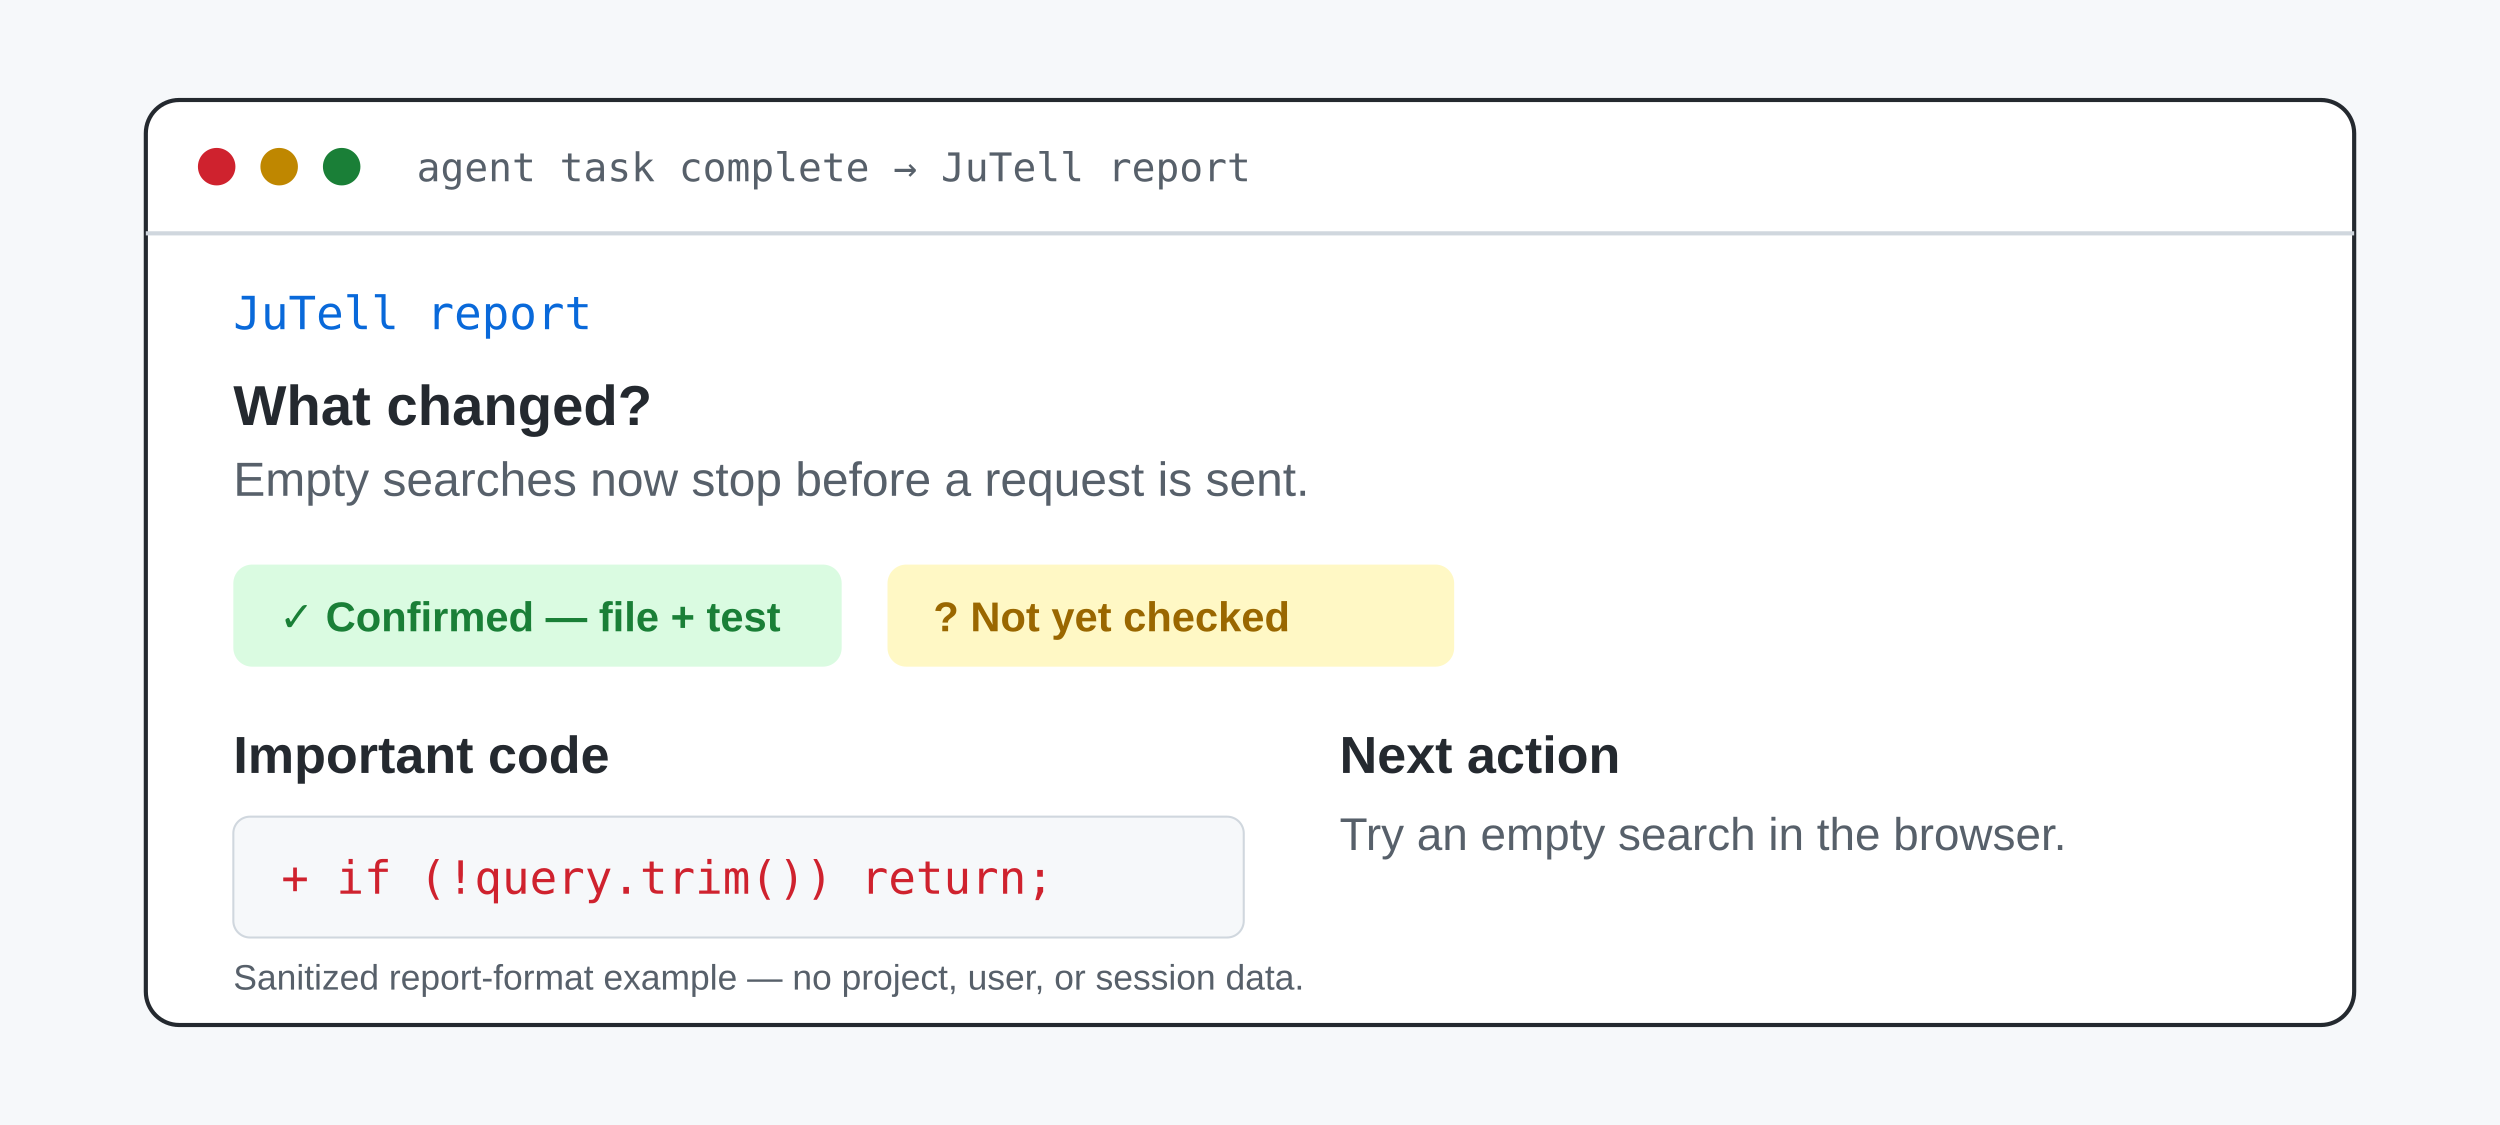
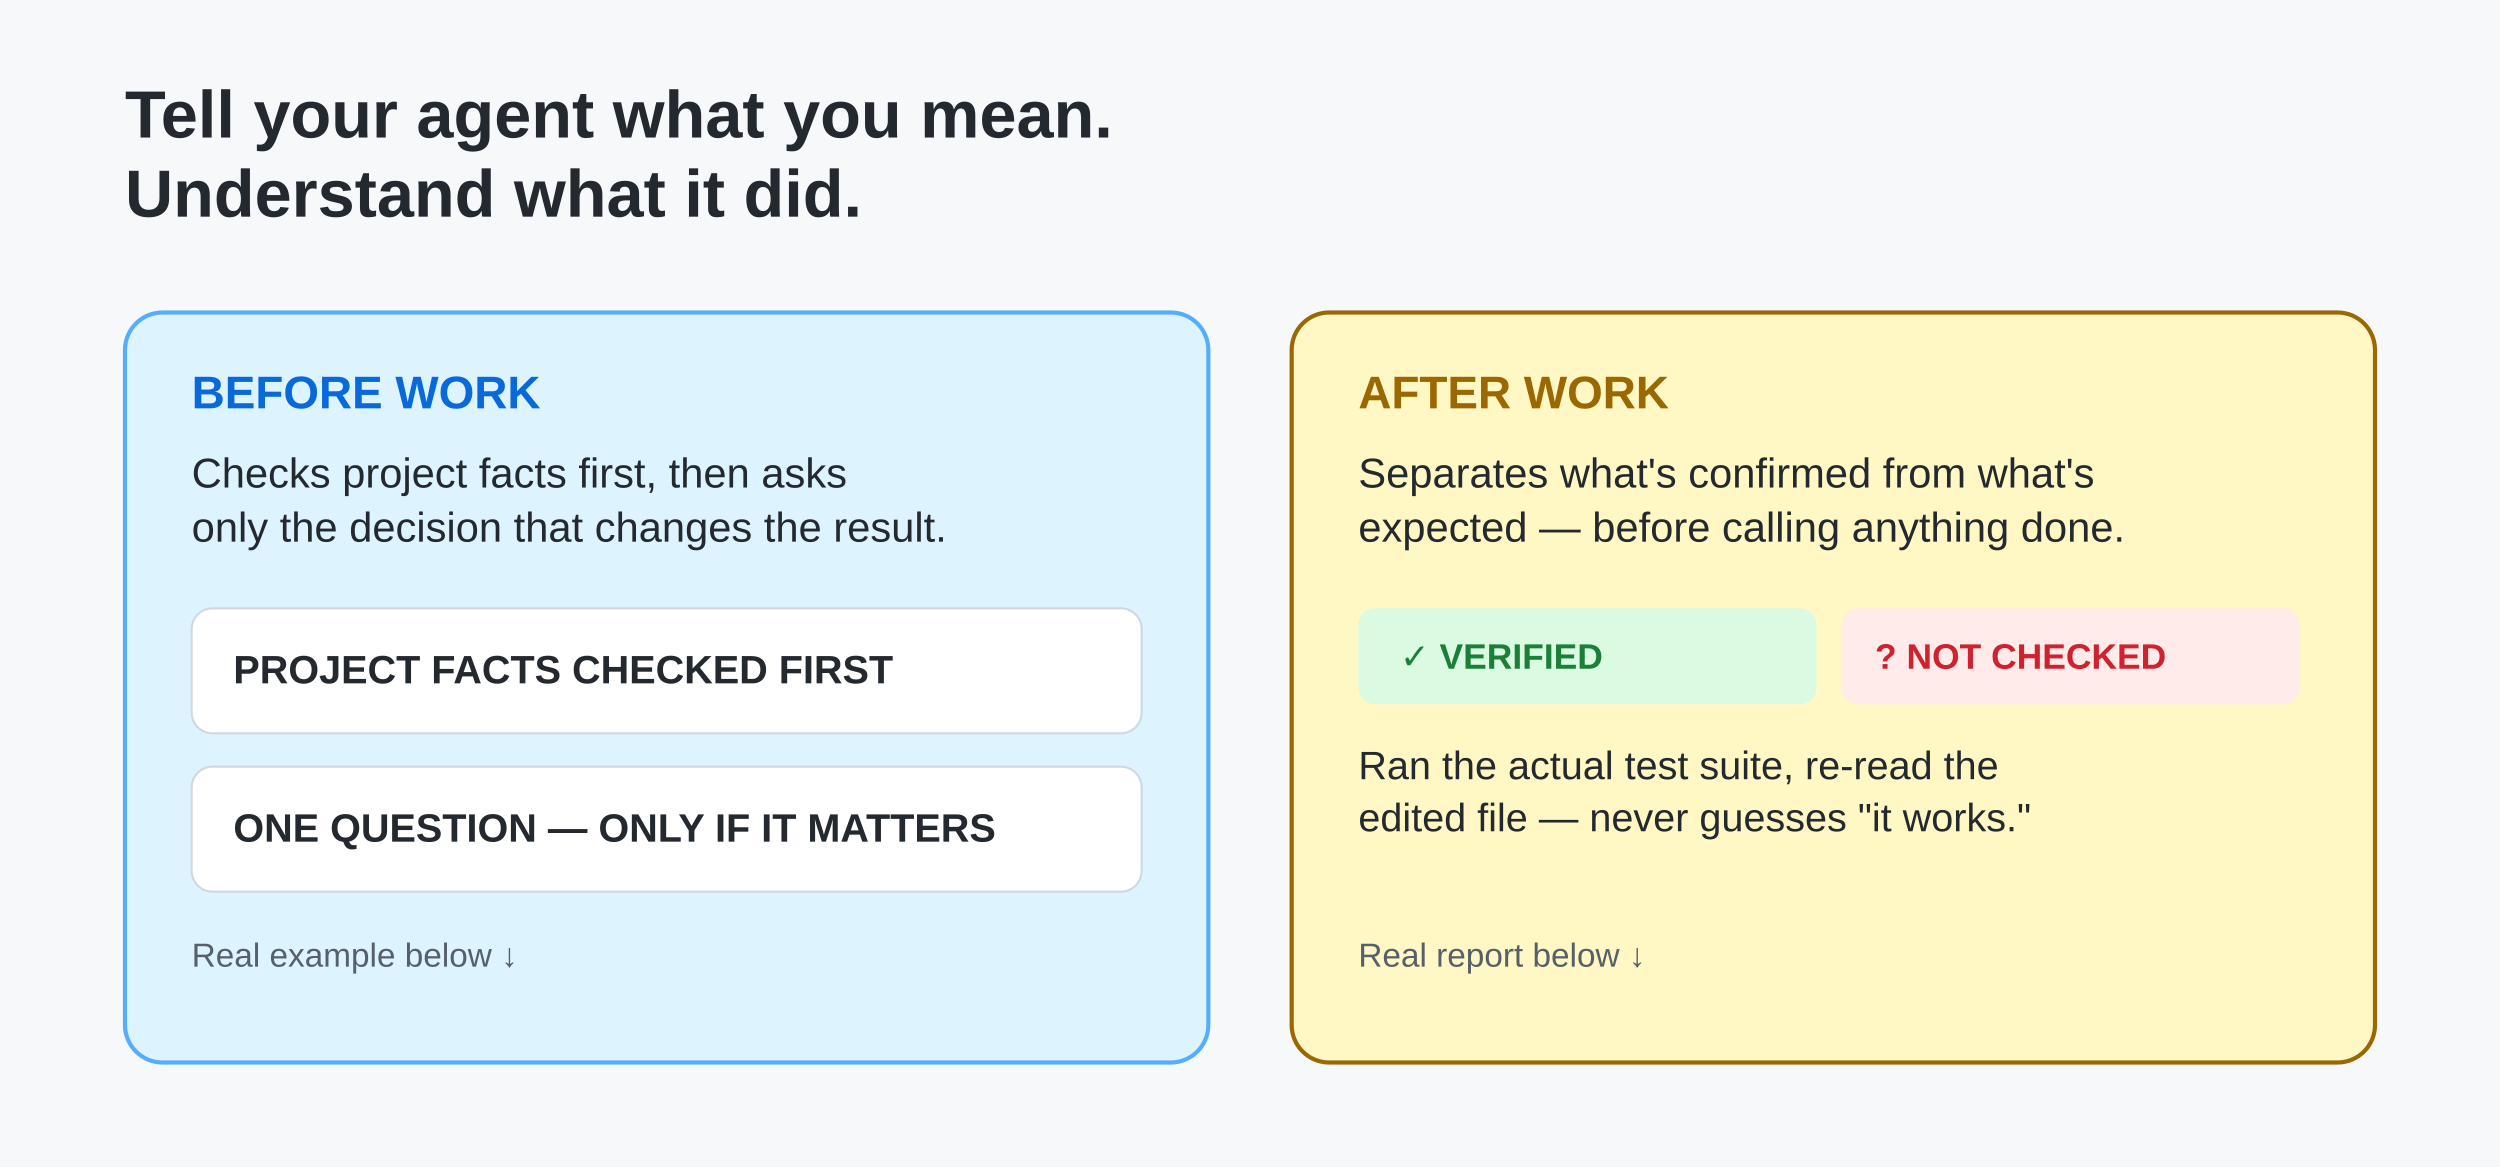
- <svg xmlns="http://www.w3.org/2000/svg" width="1200" height="540" viewBox="0 0 1200 540" role="img" aria-labelledby="title desc">
-   <rect width="1200" height="540" fill="#f6f8fa" />
-   <rect x="70" y="48" width="1060" height="444" rx="16" fill="#ffffff" stroke="#24292f" stroke-width="2" />
-   <path d="M70 112h1060" stroke="#d0d7de" stroke-width="2" />
-   <circle cx="104" cy="80" r="9" fill="#cf222e" />
-   <circle cx="134" cy="80" r="9" fill="#bf8700" />
-   <circle cx="164" cy="80" r="9" fill="#1a7f37" />
-   <text x="200" y="87" fill="#57606a" font-family="ui-monospace, SFMono-Regular, Menlo, monospace" font-size="19">agent task complete → JuTell report</text>
-   <text x="112" y="158" fill="#0969da" font-family="ui-monospace, SFMono-Regular, Menlo, monospace" font-size="22">JuTell report</text>
-   <text x="112" y="204" fill="#24292f" font-family="Arial, sans-serif" font-size="27" font-weight="700">What changed?</text>
-   <text x="112" y="238" fill="#57606a" font-family="Arial, sans-serif" font-size="23">Empty searches now stop before a request is sent.</text>
-   <rect x="112" y="271" width="292" height="49" rx="9" fill="#dafbe1" />
-   <text x="134" y="303" fill="#1a7f37" font-family="Arial, sans-serif" font-size="20" font-weight="700">✓ Confirmed — file + test</text>
-   <rect x="426" y="271" width="272" height="49" rx="9" fill="#fff8c5" />
-   <text x="448" y="303" fill="#9a6700" font-family="Arial, sans-serif" font-size="20" font-weight="700">? Not yet checked</text>
-   <text x="112" y="371" fill="#24292f" font-family="Arial, sans-serif" font-size="25" font-weight="700">Important code</text>
-   <rect x="112" y="392" width="485" height="58" rx="8" fill="#f6f8fa" stroke="#d0d7de" />
-   <text x="135" y="429" fill="#cf222e" font-family="ui-monospace, SFMono-Regular, Menlo, monospace" font-size="22">+ if (!query.trim()) return;</text>
-   <text x="643" y="371" fill="#24292f" font-family="Arial, sans-serif" font-size="25" font-weight="700">Next action</text>
-   <text x="643" y="408" fill="#57606a" font-family="Arial, sans-serif" font-size="22">Try an empty search in the browser.</text>
-   <text x="112" y="475" fill="#57606a" font-family="Arial, sans-serif" font-size="17">Sanitized report-format example — no project, user, or session data.</text>
+ <svg xmlns="http://www.w3.org/2000/svg" width="1200" height="560" viewBox="0 0 1200 560" role="img" aria-labelledby="title desc">
+   <rect width="1200" height="560" fill="#f6f8fa" />
+   <g font-family="Arial, sans-serif">
+     <text x="60" y="66" fill="#24292f" font-size="32" font-weight="700">Tell your agent what you mean.</text>
+     <text x="60" y="104" fill="#24292f" font-size="32" font-weight="700">Understand what it did.</text>
+     <rect x="60" y="150" width="520" height="360" rx="18" fill="#ddf4ff" stroke="#54aeff" stroke-width="2" />
+     <text x="92" y="196" fill="#0969da" font-size="22" font-weight="700">BEFORE WORK</text>
+     <text x="92" y="234" fill="#24292f" font-size="20">Checks project facts first, then asks</text>
+     <text x="92" y="260" fill="#24292f" font-size="20">only the decision that changes the result.</text>
+     <rect x="92" y="292" width="456" height="60" rx="10" fill="#fff" stroke="#d0d7de" />
+     <text x="112" y="328" fill="#24292f" font-size="19" font-weight="700">PROJECT FACTS CHECKED FIRST</text>
+     <rect x="92" y="368" width="456" height="60" rx="10" fill="#fff" stroke="#d0d7de" />
+     <text x="112" y="404" fill="#24292f" font-size="19" font-weight="700">ONE QUESTION — ONLY IF IT MATTERS</text>
+     <text x="92" y="464" fill="#57606a" font-size="16">Real example below ↓</text>
+     <rect x="620" y="150" width="520" height="360" rx="18" fill="#fff8c5" stroke="#9a6700" stroke-width="2" />
+     <text x="652" y="196" fill="#9a6700" font-size="22" font-weight="700">AFTER WORK</text>
+     <text x="652" y="234" fill="#24292f" font-size="20">Separates what's confirmed from what's</text>
+     <text x="652" y="260" fill="#24292f" font-size="20">expected — before calling anything done.</text>
+     <rect x="652" y="292" width="220" height="46" rx="8" fill="#dafbe1" />
+     <text x="672" y="321" fill="#1a7f37" font-size="17" font-weight="700">✓ VERIFIED</text>
+     <rect x="884" y="292" width="220" height="46" rx="8" fill="#ffebe9" />
+     <text x="900" y="321" fill="#cf222e" font-size="17" font-weight="700">? NOT CHECKED</text>
+     <text x="652" y="374" fill="#24292f" font-size="19">Ran the actual test suite, re-read the</text>
+     <text x="652" y="399" fill="#24292f" font-size="19">edited file — never guesses "it works."</text>
+     <text x="652" y="464" fill="#57606a" font-size="16">Real report below ↓</text>
+   </g>
</svg>
